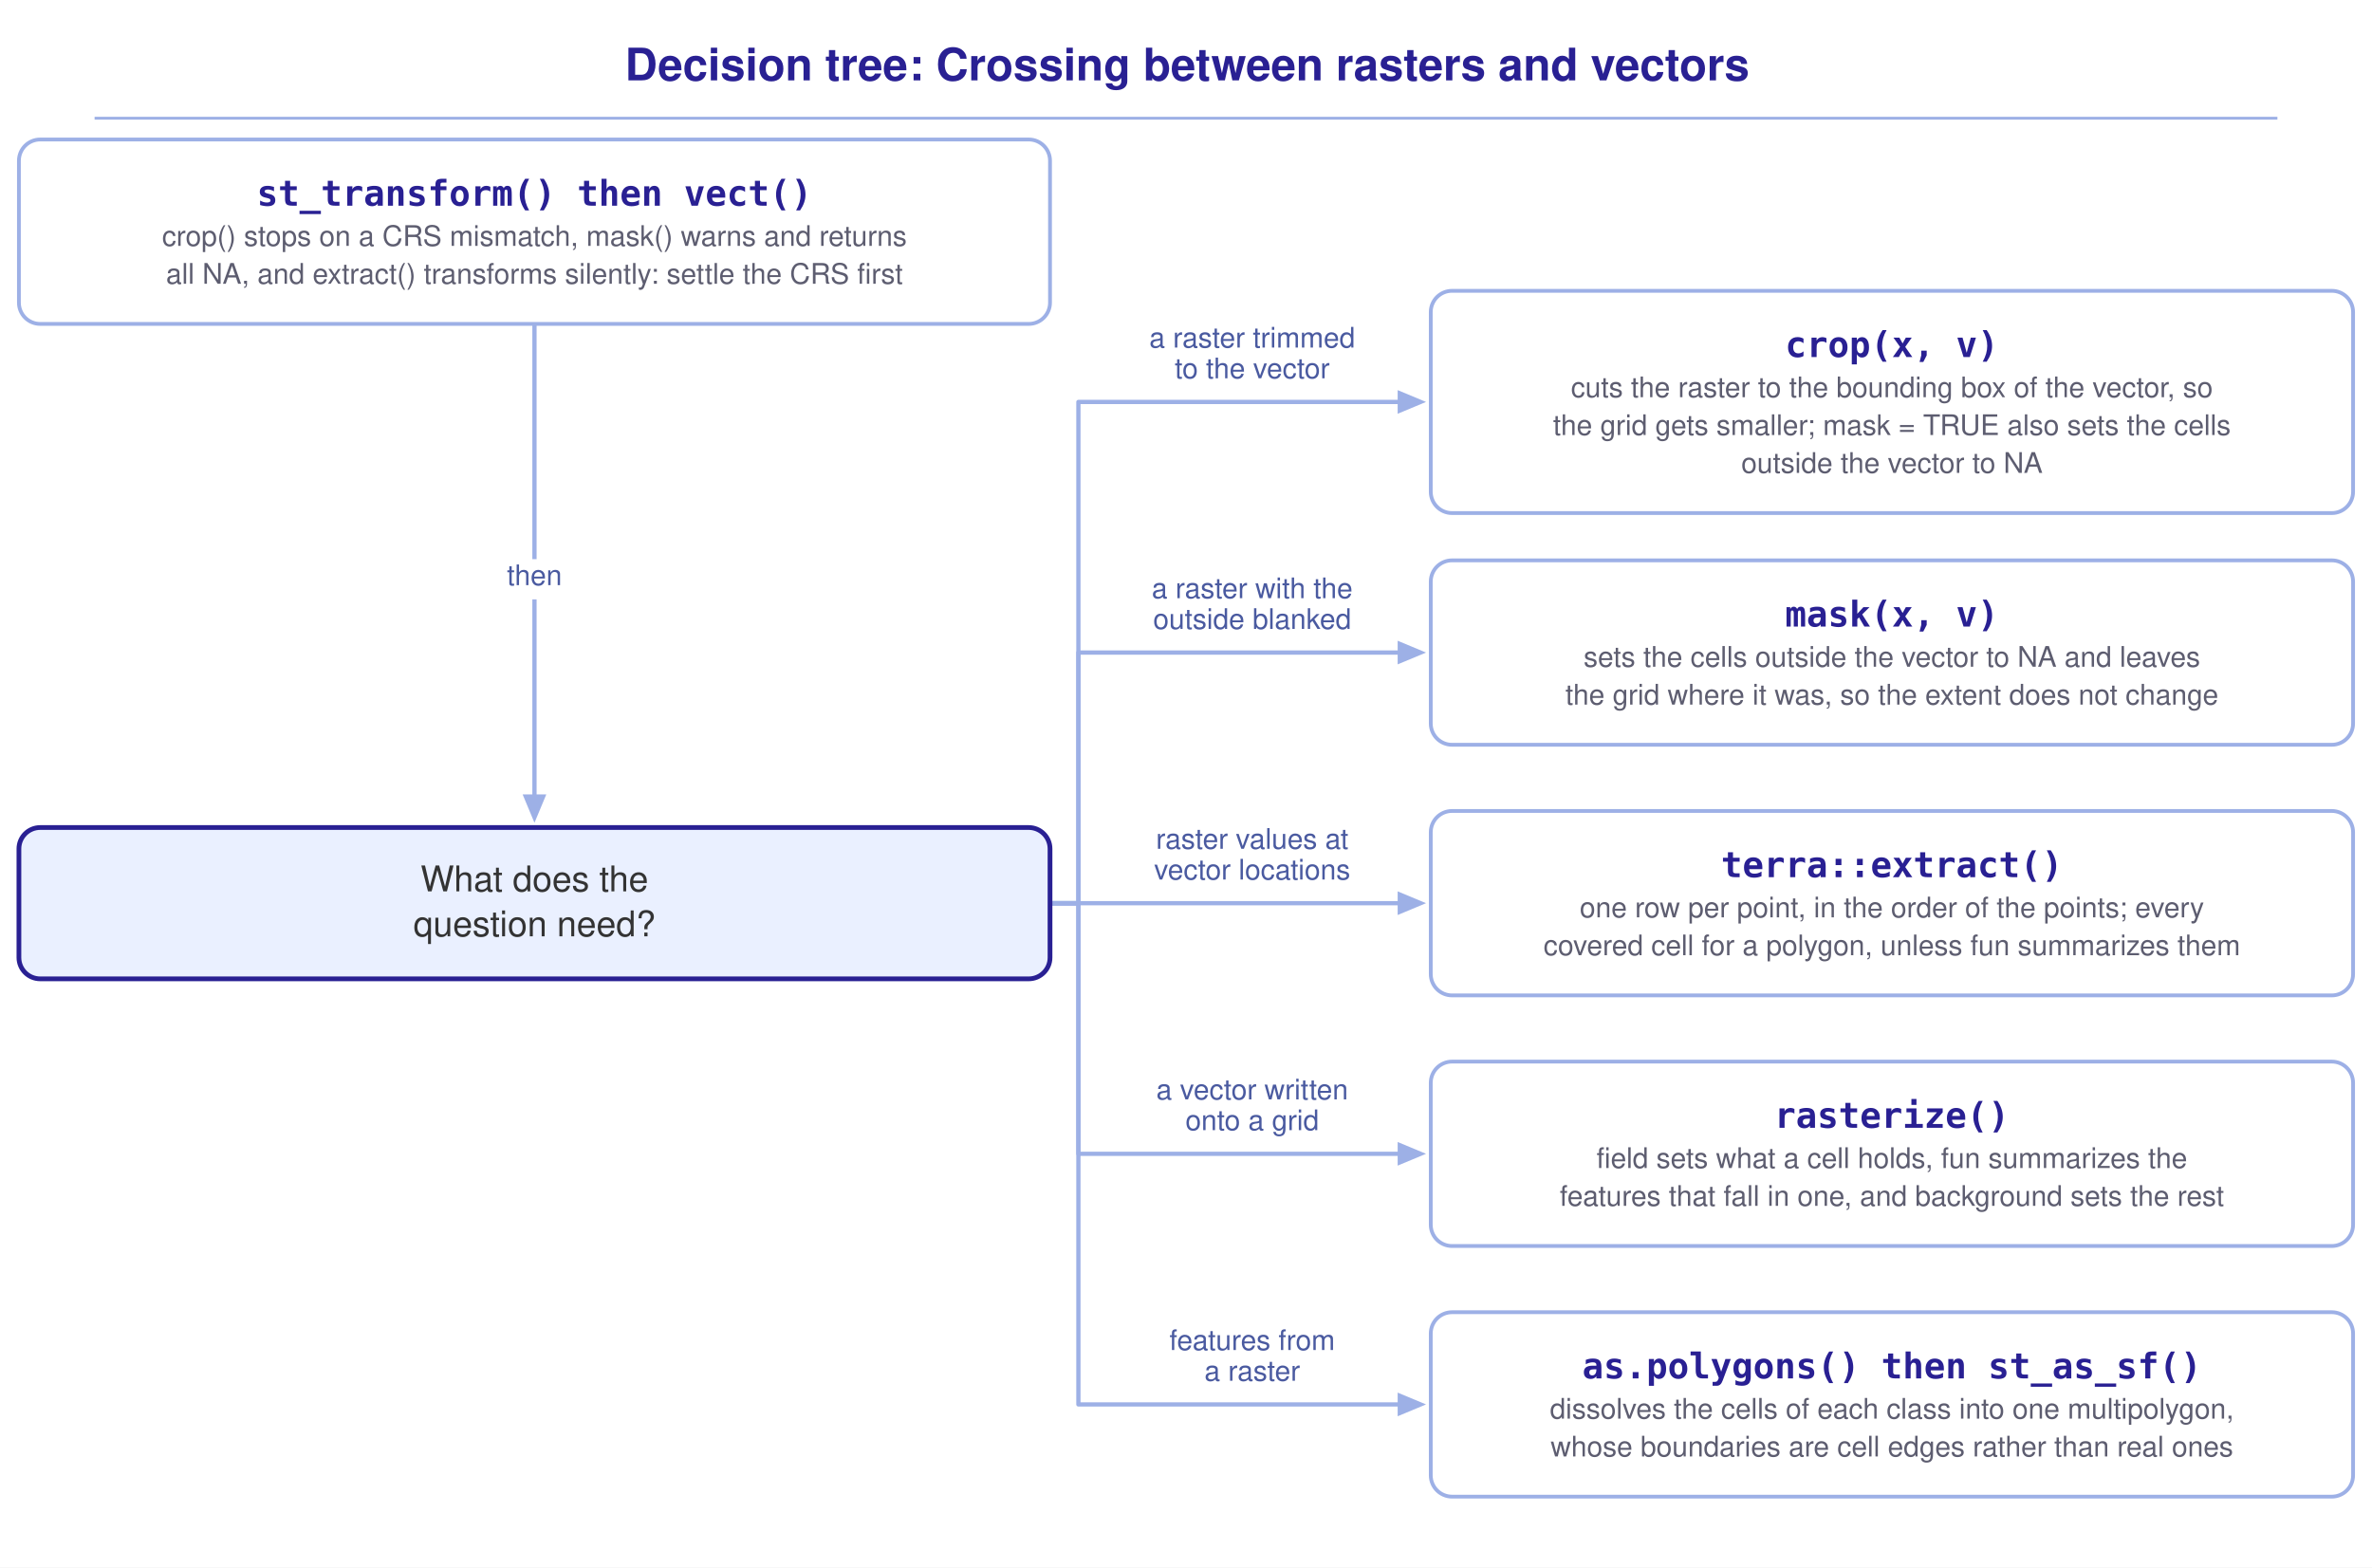
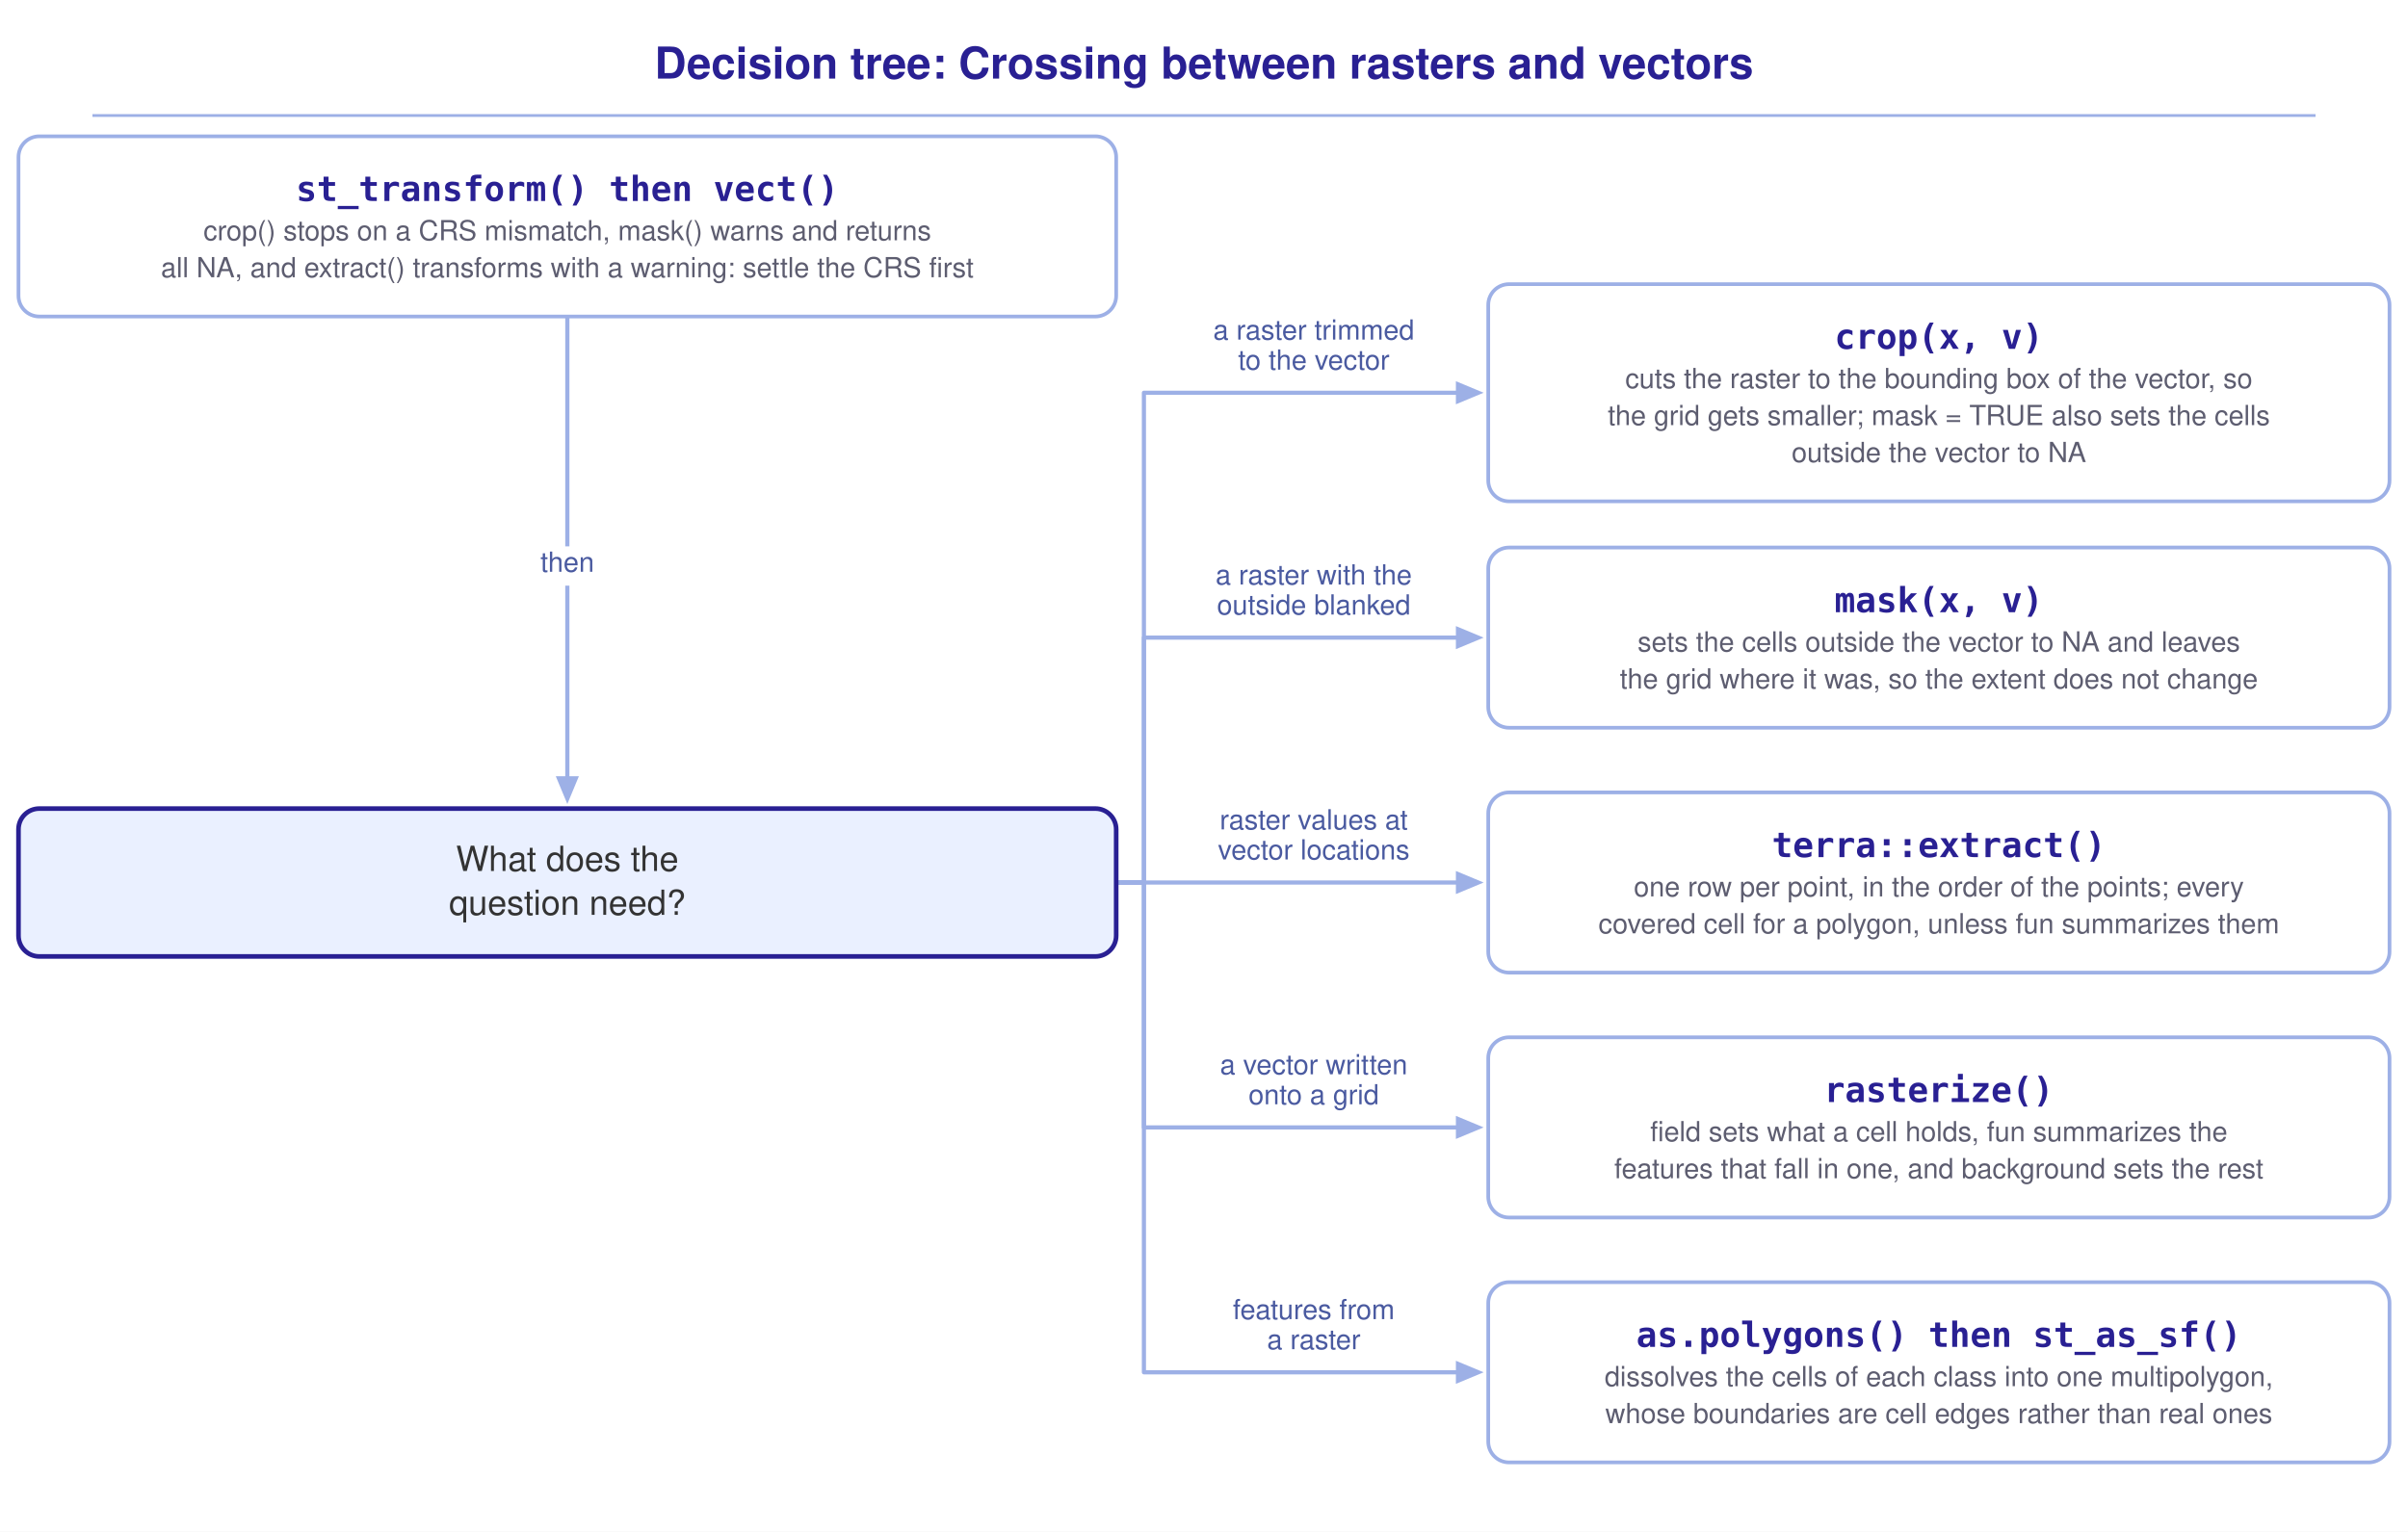
- <svg xmlns="http://www.w3.org/2000/svg" viewBox="0 0 1003 663" width="1003" height="663" font-family="Helvetica Neue,Helvetica,Arial,sans-serif" role="img">
-   <rect width="1003" height="663" fill="#ffffff" />
-   <text x="502" y="34" text-anchor="middle" font-size="19" font-weight="700" fill="#292093">Decision tree: Crossing between rasters and vectors</text>
-   <line x1="40" y1="50" x2="963" y2="50" stroke="#9db0e6" stroke-width="1.2" />
+ <svg xmlns="http://www.w3.org/2000/svg" viewBox="0 0 1042 663" width="1042" height="663" font-family="Helvetica Neue,Helvetica,Arial,sans-serif" role="img">
+   <rect width="1042" height="663" fill="#ffffff" />
+   <text x="521" y="34" text-anchor="middle" font-size="19" font-weight="700" fill="#292093">Decision tree: Crossing between rasters and vectors</text>
+   <line x1="40" y1="50" x2="1002" y2="50" stroke="#9db0e6" stroke-width="1.2" />
  <g transform="translate(0,52)">
-     <path d="M 226.0 85.0 V 285.0" fill="none" stroke="#9db0e6" stroke-width="1.8" />
-     <polygon points="226.0,296.0 221.0,284.0 231.0,284.0" fill="#9db0e6" />
-     <rect x="209.2" y="184.5" width="33.6" height="17.0" rx="3" fill="#ffffff" />
-     <text x="226.0" y="195.5" text-anchor="middle" font-size="12" fill="#4a5aa0">then</text>
-     <path d="M 444.0 330.0 H 456.0 V 118.0 H 592.0" fill="none" stroke="#9db0e6" stroke-width="1.8" stroke-linejoin="round" />
-     <polygon points="603.0,118.0 591.0,113.0 591.0,123.0" fill="#9db0e6" />
-     <path d="M 444.0 330.0 H 456.0 V 224.0 H 592.0" fill="none" stroke="#9db0e6" stroke-width="1.8" stroke-linejoin="round" />
-     <polygon points="603.0,224.0 591.0,219.0 591.0,229.0" fill="#9db0e6" />
-     <path d="M 444.0 330.0 H 456.0 V 330.0 H 592.0" fill="none" stroke="#9db0e6" stroke-width="1.8" stroke-linejoin="round" />
-     <polygon points="603.0,330.0 591.0,325.0 591.0,335.0" fill="#9db0e6" />
-     <path d="M 444.0 330.0 H 456.0 V 436.0 H 592.0" fill="none" stroke="#9db0e6" stroke-width="1.8" stroke-linejoin="round" />
-     <polygon points="603.0,436.0 591.0,431.0 591.0,441.0" fill="#9db0e6" />
-     <path d="M 444.0 330.0 H 456.0 V 542.0 H 592.0" fill="none" stroke="#9db0e6" stroke-width="1.8" stroke-linejoin="round" />
-     <polygon points="603.0,542.0 591.0,537.0 591.0,547.0" fill="#9db0e6" />
-     <rect x="471.3" y="84.0" width="116.4" height="30.0" rx="3" fill="#ffffff" />
-     <text x="529.5" y="95.0" text-anchor="middle" font-size="12" fill="#4a5aa0">a raster trimmed</text>
-     <text x="529.5" y="108.0" text-anchor="middle" font-size="12" fill="#4a5aa0">to the vector</text>
-     <rect x="467.9" y="190.0" width="123.3" height="30.0" rx="3" fill="#ffffff" />
-     <text x="529.5" y="201.0" text-anchor="middle" font-size="12" fill="#4a5aa0">a raster with the</text>
-     <text x="529.5" y="214.0" text-anchor="middle" font-size="12" fill="#4a5aa0">outside blanked</text>
-     <rect x="471.3" y="296.0" width="116.4" height="30.0" rx="3" fill="#ffffff" />
-     <text x="529.5" y="307.0" text-anchor="middle" font-size="12" fill="#4a5aa0">raster values at</text>
-     <text x="529.5" y="320.0" text-anchor="middle" font-size="12" fill="#4a5aa0">vector locations</text>
-     <rect x="471.3" y="402.0" width="116.4" height="30.0" rx="3" fill="#ffffff" />
-     <text x="529.5" y="413.0" text-anchor="middle" font-size="12" fill="#4a5aa0">a vector written</text>
-     <text x="529.5" y="426.0" text-anchor="middle" font-size="12" fill="#4a5aa0">onto a grid</text>
-     <rect x="481.6" y="508.0" width="95.7" height="30.0" rx="3" fill="#ffffff" />
-     <text x="529.5" y="519.0" text-anchor="middle" font-size="12" fill="#4a5aa0">features from</text>
-     <text x="529.5" y="532.0" text-anchor="middle" font-size="12" fill="#4a5aa0">a raster</text>
-     <rect x="8.0" y="7.0" width="436" height="78" rx="9" fill="#ffffff" stroke="#9db0e6" stroke-width="1.6" />
-     <text x="226.0" y="35.0" text-anchor="middle" font-size="15" font-weight="700" font-family="Menlo,Consolas,monospace" fill="#292093">st_transform()  then  vect()</text>
-     <text x="226.0" y="52.0" text-anchor="middle" font-size="12" fill="#5d5d70">crop() stops on a CRS mismatch, mask() warns and returns</text>
-     <text x="226.0" y="68.0" text-anchor="middle" font-size="12" fill="#5d5d70">all NA, and extract() transforms silently: settle the CRS first</text>
-     <rect x="8.0" y="298.0" width="436" height="64" rx="9" fill="#eaf0ff" stroke="#292093" stroke-width="2.0" />
-     <text x="226.0" y="325.0" text-anchor="middle" font-size="15" fill="#333333">What does the</text>
-     <text x="226.0" y="344.0" text-anchor="middle" font-size="15" fill="#333333">question need?</text>
-     <rect x="605.0" y="71.0" width="390" height="94" rx="9" fill="#ffffff" stroke="#9db0e6" stroke-width="1.6" />
-     <text x="800.0" y="99.0" text-anchor="middle" font-size="15" font-weight="700" font-family="Menlo,Consolas,monospace" fill="#292093">crop(x, v)</text>
-     <text x="800.0" y="116.0" text-anchor="middle" font-size="12" fill="#5d5d70">cuts the raster to the bounding box of the vector, so</text>
-     <text x="800.0" y="132.0" text-anchor="middle" font-size="12" fill="#5d5d70">the grid gets smaller; mask = TRUE also sets the cells</text>
-     <text x="800.0" y="148.0" text-anchor="middle" font-size="12" fill="#5d5d70">outside the vector to NA</text>
-     <rect x="605.0" y="185.0" width="390" height="78" rx="9" fill="#ffffff" stroke="#9db0e6" stroke-width="1.6" />
-     <text x="800.0" y="213.0" text-anchor="middle" font-size="15" font-weight="700" font-family="Menlo,Consolas,monospace" fill="#292093">mask(x, v)</text>
-     <text x="800.0" y="230.0" text-anchor="middle" font-size="12" fill="#5d5d70">sets the cells outside the vector to NA and leaves</text>
-     <text x="800.0" y="246.0" text-anchor="middle" font-size="12" fill="#5d5d70">the grid where it was, so the extent does not change</text>
-     <rect x="605.0" y="291.0" width="390" height="78" rx="9" fill="#ffffff" stroke="#9db0e6" stroke-width="1.6" />
-     <text x="800.0" y="319.0" text-anchor="middle" font-size="15" font-weight="700" font-family="Menlo,Consolas,monospace" fill="#292093">terra::extract()</text>
-     <text x="800.0" y="336.0" text-anchor="middle" font-size="12" fill="#5d5d70">one row per point, in the order of the points; every</text>
-     <text x="800.0" y="352.0" text-anchor="middle" font-size="12" fill="#5d5d70">covered cell for a polygon, unless fun summarizes them</text>
-     <rect x="605.0" y="397.0" width="390" height="78" rx="9" fill="#ffffff" stroke="#9db0e6" stroke-width="1.6" />
-     <text x="800.0" y="425.0" text-anchor="middle" font-size="15" font-weight="700" font-family="Menlo,Consolas,monospace" fill="#292093">rasterize()</text>
-     <text x="800.0" y="442.0" text-anchor="middle" font-size="12" fill="#5d5d70">field sets what a cell holds, fun summarizes the</text>
-     <text x="800.0" y="458.0" text-anchor="middle" font-size="12" fill="#5d5d70">features that fall in one, and background sets the rest</text>
-     <rect x="605.0" y="503.0" width="390" height="78" rx="9" fill="#ffffff" stroke="#9db0e6" stroke-width="1.6" />
-     <text x="800.0" y="531.0" text-anchor="middle" font-size="15" font-weight="700" font-family="Menlo,Consolas,monospace" fill="#292093">as.polygons()  then  st_as_sf()</text>
-     <text x="800.0" y="548.0" text-anchor="middle" font-size="12" fill="#5d5d70">dissolves the cells of each class into one multipolygon,</text>
-     <text x="800.0" y="564.0" text-anchor="middle" font-size="12" fill="#5d5d70">whose boundaries are cell edges rather than real ones</text>
+     <path d="M 245.5 85.0 V 285.0" fill="none" stroke="#9db0e6" stroke-width="1.8" />
+     <polygon points="245.5,296.0 240.5,284.0 250.5,284.0" fill="#9db0e6" />
+     <rect x="228.7" y="184.5" width="33.6" height="17.0" rx="3" fill="#ffffff" />
+     <text x="245.5" y="195.5" text-anchor="middle" font-size="12" fill="#4a5aa0">then</text>
+     <path d="M 483.0 330.0 H 495.0 V 118.0 H 631.0" fill="none" stroke="#9db0e6" stroke-width="1.8" stroke-linejoin="round" />
+     <polygon points="642.0,118.0 630.0,113.0 630.0,123.0" fill="#9db0e6" />
+     <path d="M 483.0 330.0 H 495.0 V 224.0 H 631.0" fill="none" stroke="#9db0e6" stroke-width="1.8" stroke-linejoin="round" />
+     <polygon points="642.0,224.0 630.0,219.0 630.0,229.0" fill="#9db0e6" />
+     <path d="M 483.0 330.0 H 495.0 V 330.0 H 631.0" fill="none" stroke="#9db0e6" stroke-width="1.8" stroke-linejoin="round" />
+     <polygon points="642.0,330.0 630.0,325.0 630.0,335.0" fill="#9db0e6" />
+     <path d="M 483.0 330.0 H 495.0 V 436.0 H 631.0" fill="none" stroke="#9db0e6" stroke-width="1.8" stroke-linejoin="round" />
+     <polygon points="642.0,436.0 630.0,431.0 630.0,441.0" fill="#9db0e6" />
+     <path d="M 483.0 330.0 H 495.0 V 542.0 H 631.0" fill="none" stroke="#9db0e6" stroke-width="1.8" stroke-linejoin="round" />
+     <polygon points="642.0,542.0 630.0,537.0 630.0,547.0" fill="#9db0e6" />
+     <rect x="510.3" y="84.0" width="116.4" height="30.0" rx="3" fill="#ffffff" />
+     <text x="568.5" y="95.0" text-anchor="middle" font-size="12" fill="#4a5aa0">a raster trimmed</text>
+     <text x="568.5" y="108.0" text-anchor="middle" font-size="12" fill="#4a5aa0">to the vector</text>
+     <rect x="506.9" y="190.0" width="123.3" height="30.0" rx="3" fill="#ffffff" />
+     <text x="568.5" y="201.0" text-anchor="middle" font-size="12" fill="#4a5aa0">a raster with the</text>
+     <text x="568.5" y="214.0" text-anchor="middle" font-size="12" fill="#4a5aa0">outside blanked</text>
+     <rect x="510.3" y="296.0" width="116.4" height="30.0" rx="3" fill="#ffffff" />
+     <text x="568.5" y="307.0" text-anchor="middle" font-size="12" fill="#4a5aa0">raster values at</text>
+     <text x="568.5" y="320.0" text-anchor="middle" font-size="12" fill="#4a5aa0">vector locations</text>
+     <rect x="510.3" y="402.0" width="116.4" height="30.0" rx="3" fill="#ffffff" />
+     <text x="568.5" y="413.0" text-anchor="middle" font-size="12" fill="#4a5aa0">a vector written</text>
+     <text x="568.5" y="426.0" text-anchor="middle" font-size="12" fill="#4a5aa0">onto a grid</text>
+     <rect x="520.6" y="508.0" width="95.7" height="30.0" rx="3" fill="#ffffff" />
+     <text x="568.5" y="519.0" text-anchor="middle" font-size="12" fill="#4a5aa0">features from</text>
+     <text x="568.5" y="532.0" text-anchor="middle" font-size="12" fill="#4a5aa0">a raster</text>
+     <rect x="8.0" y="7.0" width="475" height="78" rx="9" fill="#ffffff" stroke="#9db0e6" stroke-width="1.6" />
+     <text x="245.5" y="35.0" text-anchor="middle" font-size="15" font-weight="700" font-family="Menlo,Consolas,monospace" fill="#292093">st_transform()  then  vect()</text>
+     <text x="245.5" y="52.0" text-anchor="middle" font-size="12" fill="#5d5d70">crop() stops on a CRS mismatch, mask() warns and returns</text>
+     <text x="245.5" y="68.0" text-anchor="middle" font-size="12" fill="#5d5d70">all NA, and extract() transforms with a warning: settle the CRS first</text>
+     <rect x="8.0" y="298.0" width="475" height="64" rx="9" fill="#eaf0ff" stroke="#292093" stroke-width="2.0" />
+     <text x="245.5" y="325.0" text-anchor="middle" font-size="15" fill="#333333">What does the</text>
+     <text x="245.5" y="344.0" text-anchor="middle" font-size="15" fill="#333333">question need?</text>
+     <rect x="644.0" y="71.0" width="390" height="94" rx="9" fill="#ffffff" stroke="#9db0e6" stroke-width="1.6" />
+     <text x="839.0" y="99.0" text-anchor="middle" font-size="15" font-weight="700" font-family="Menlo,Consolas,monospace" fill="#292093">crop(x, v)</text>
+     <text x="839.0" y="116.0" text-anchor="middle" font-size="12" fill="#5d5d70">cuts the raster to the bounding box of the vector, so</text>
+     <text x="839.0" y="132.0" text-anchor="middle" font-size="12" fill="#5d5d70">the grid gets smaller; mask = TRUE also sets the cells</text>
+     <text x="839.0" y="148.0" text-anchor="middle" font-size="12" fill="#5d5d70">outside the vector to NA</text>
+     <rect x="644.0" y="185.0" width="390" height="78" rx="9" fill="#ffffff" stroke="#9db0e6" stroke-width="1.6" />
+     <text x="839.0" y="213.0" text-anchor="middle" font-size="15" font-weight="700" font-family="Menlo,Consolas,monospace" fill="#292093">mask(x, v)</text>
+     <text x="839.0" y="230.0" text-anchor="middle" font-size="12" fill="#5d5d70">sets the cells outside the vector to NA and leaves</text>
+     <text x="839.0" y="246.0" text-anchor="middle" font-size="12" fill="#5d5d70">the grid where it was, so the extent does not change</text>
+     <rect x="644.0" y="291.0" width="390" height="78" rx="9" fill="#ffffff" stroke="#9db0e6" stroke-width="1.6" />
+     <text x="839.0" y="319.0" text-anchor="middle" font-size="15" font-weight="700" font-family="Menlo,Consolas,monospace" fill="#292093">terra::extract()</text>
+     <text x="839.0" y="336.0" text-anchor="middle" font-size="12" fill="#5d5d70">one row per point, in the order of the points; every</text>
+     <text x="839.0" y="352.0" text-anchor="middle" font-size="12" fill="#5d5d70">covered cell for a polygon, unless fun summarizes them</text>
+     <rect x="644.0" y="397.0" width="390" height="78" rx="9" fill="#ffffff" stroke="#9db0e6" stroke-width="1.6" />
+     <text x="839.0" y="425.0" text-anchor="middle" font-size="15" font-weight="700" font-family="Menlo,Consolas,monospace" fill="#292093">rasterize()</text>
+     <text x="839.0" y="442.0" text-anchor="middle" font-size="12" fill="#5d5d70">field sets what a cell holds, fun summarizes the</text>
+     <text x="839.0" y="458.0" text-anchor="middle" font-size="12" fill="#5d5d70">features that fall in one, and background sets the rest</text>
+     <rect x="644.0" y="503.0" width="390" height="78" rx="9" fill="#ffffff" stroke="#9db0e6" stroke-width="1.6" />
+     <text x="839.0" y="531.0" text-anchor="middle" font-size="15" font-weight="700" font-family="Menlo,Consolas,monospace" fill="#292093">as.polygons()  then  st_as_sf()</text>
+     <text x="839.0" y="548.0" text-anchor="middle" font-size="12" fill="#5d5d70">dissolves the cells of each class into one multipolygon,</text>
+     <text x="839.0" y="564.0" text-anchor="middle" font-size="12" fill="#5d5d70">whose boundaries are cell edges rather than real ones</text>
  </g>
</svg>
